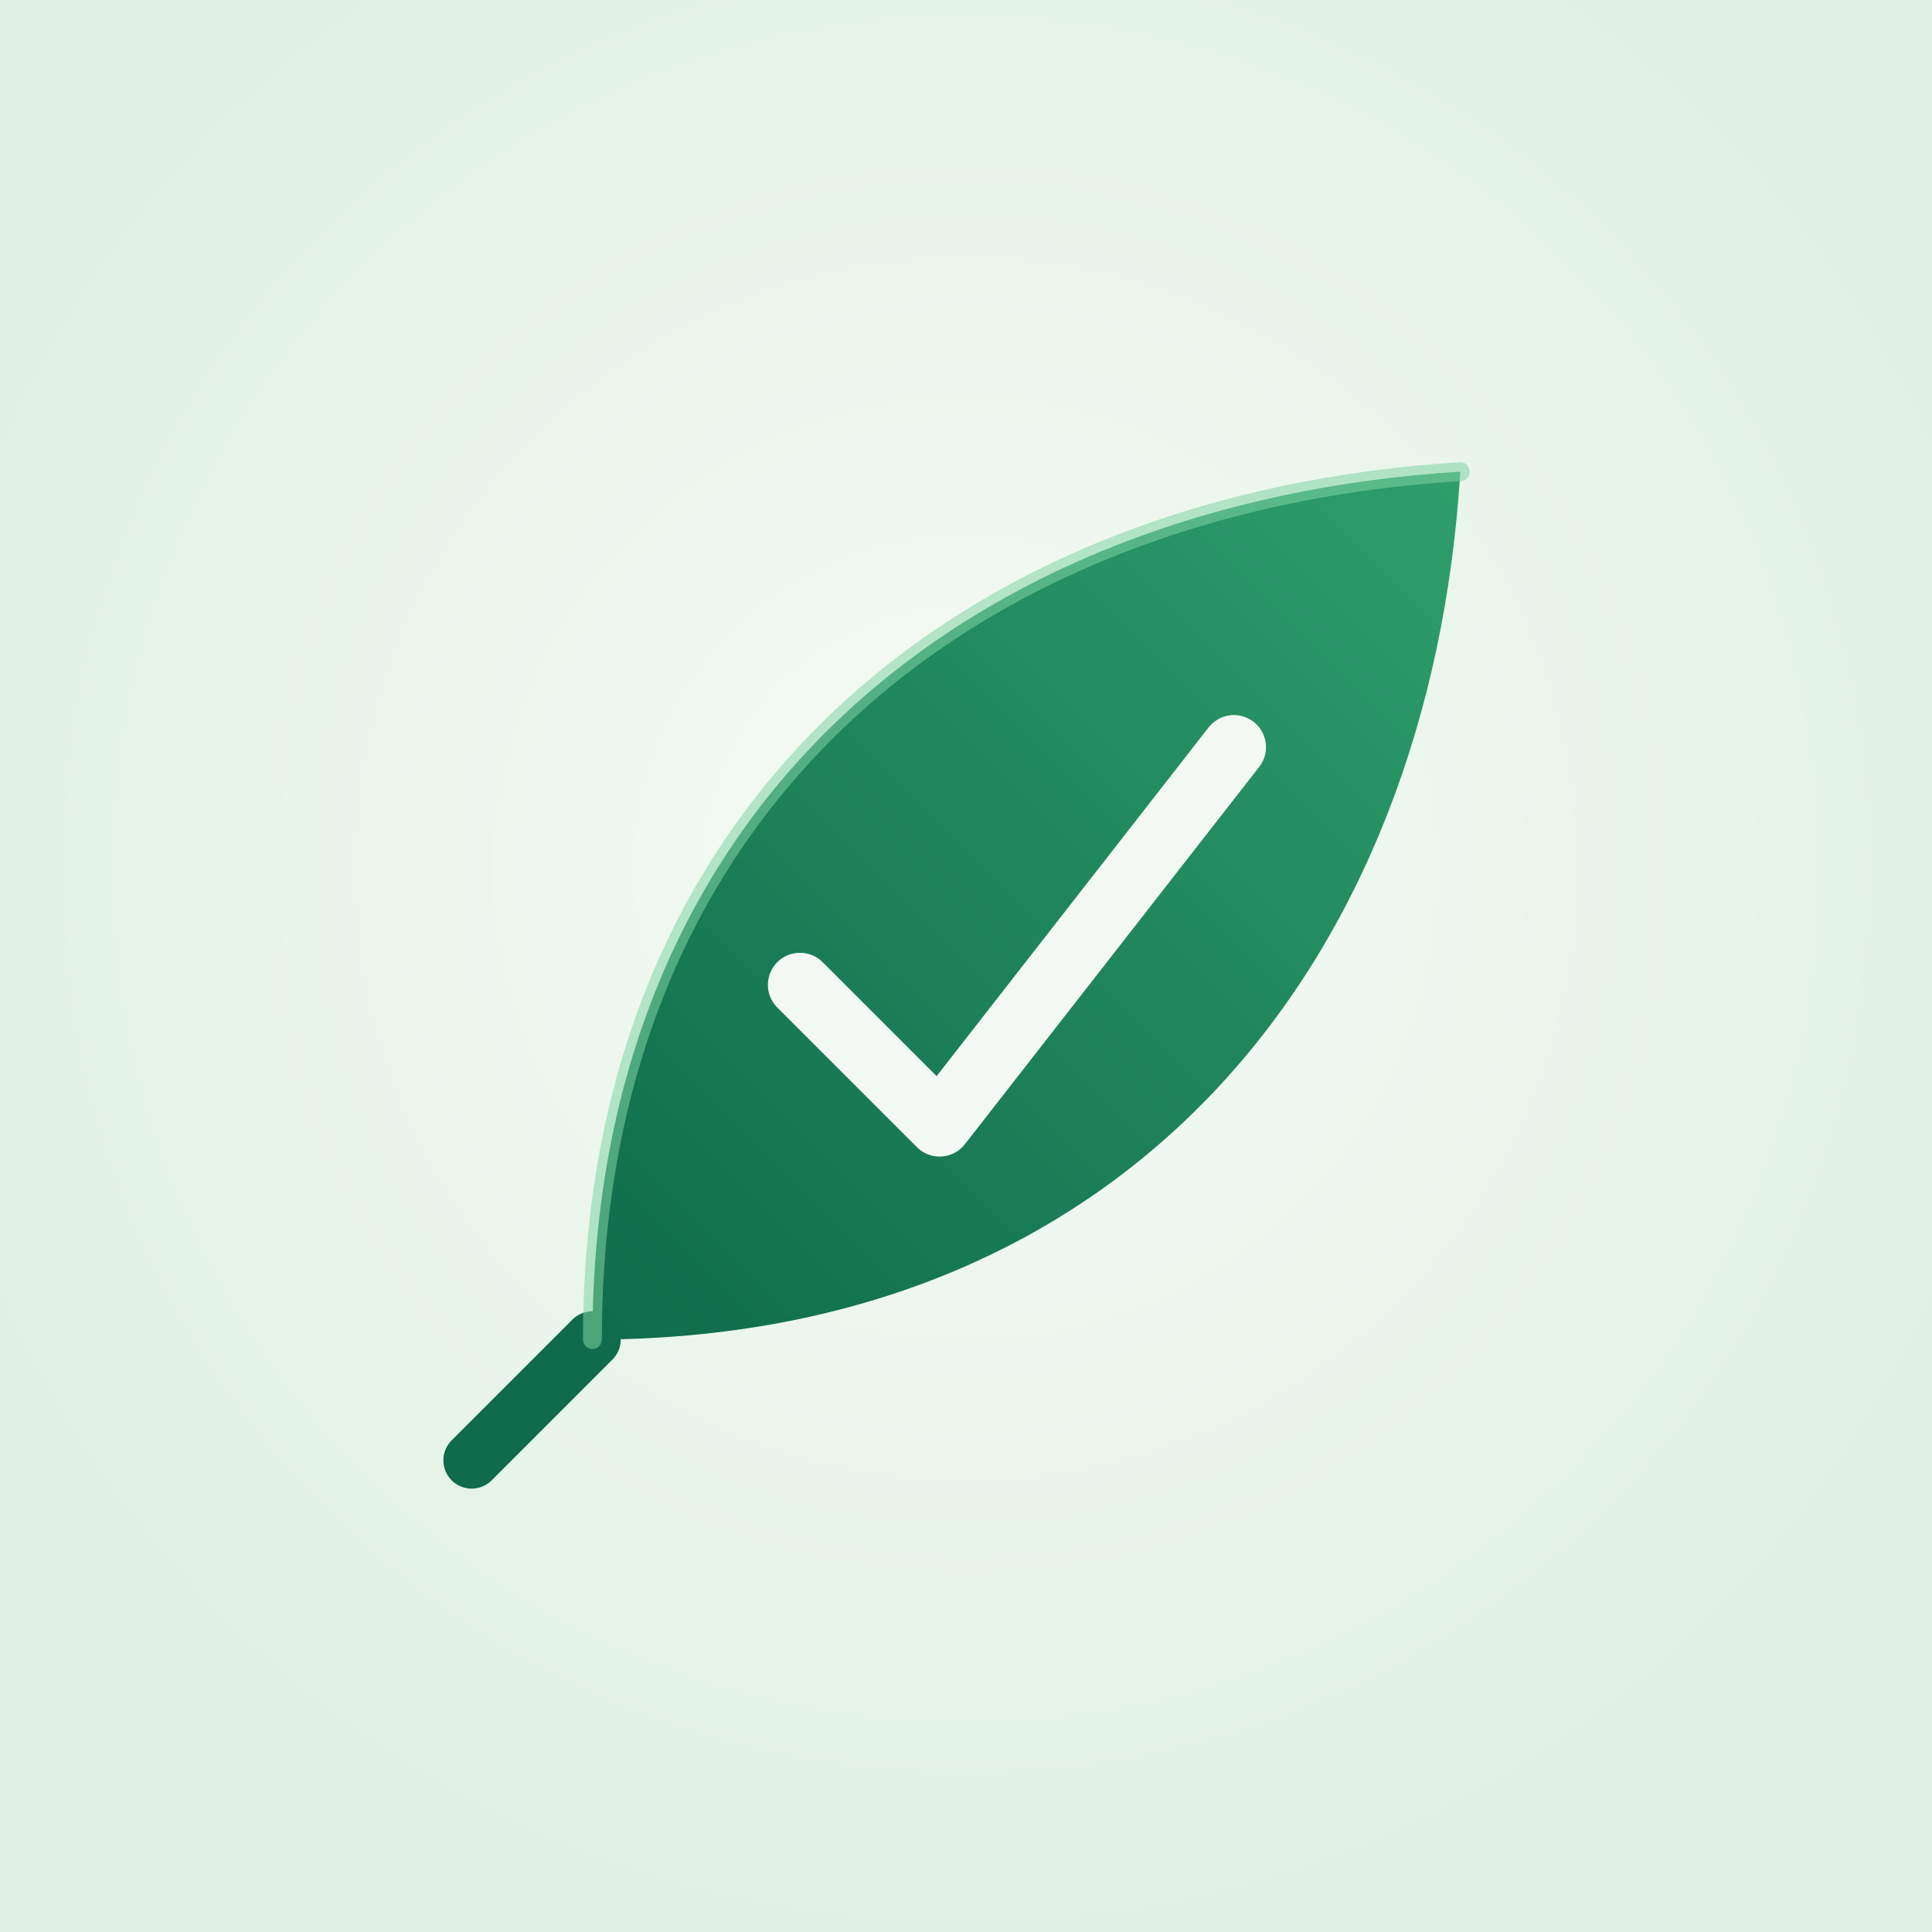
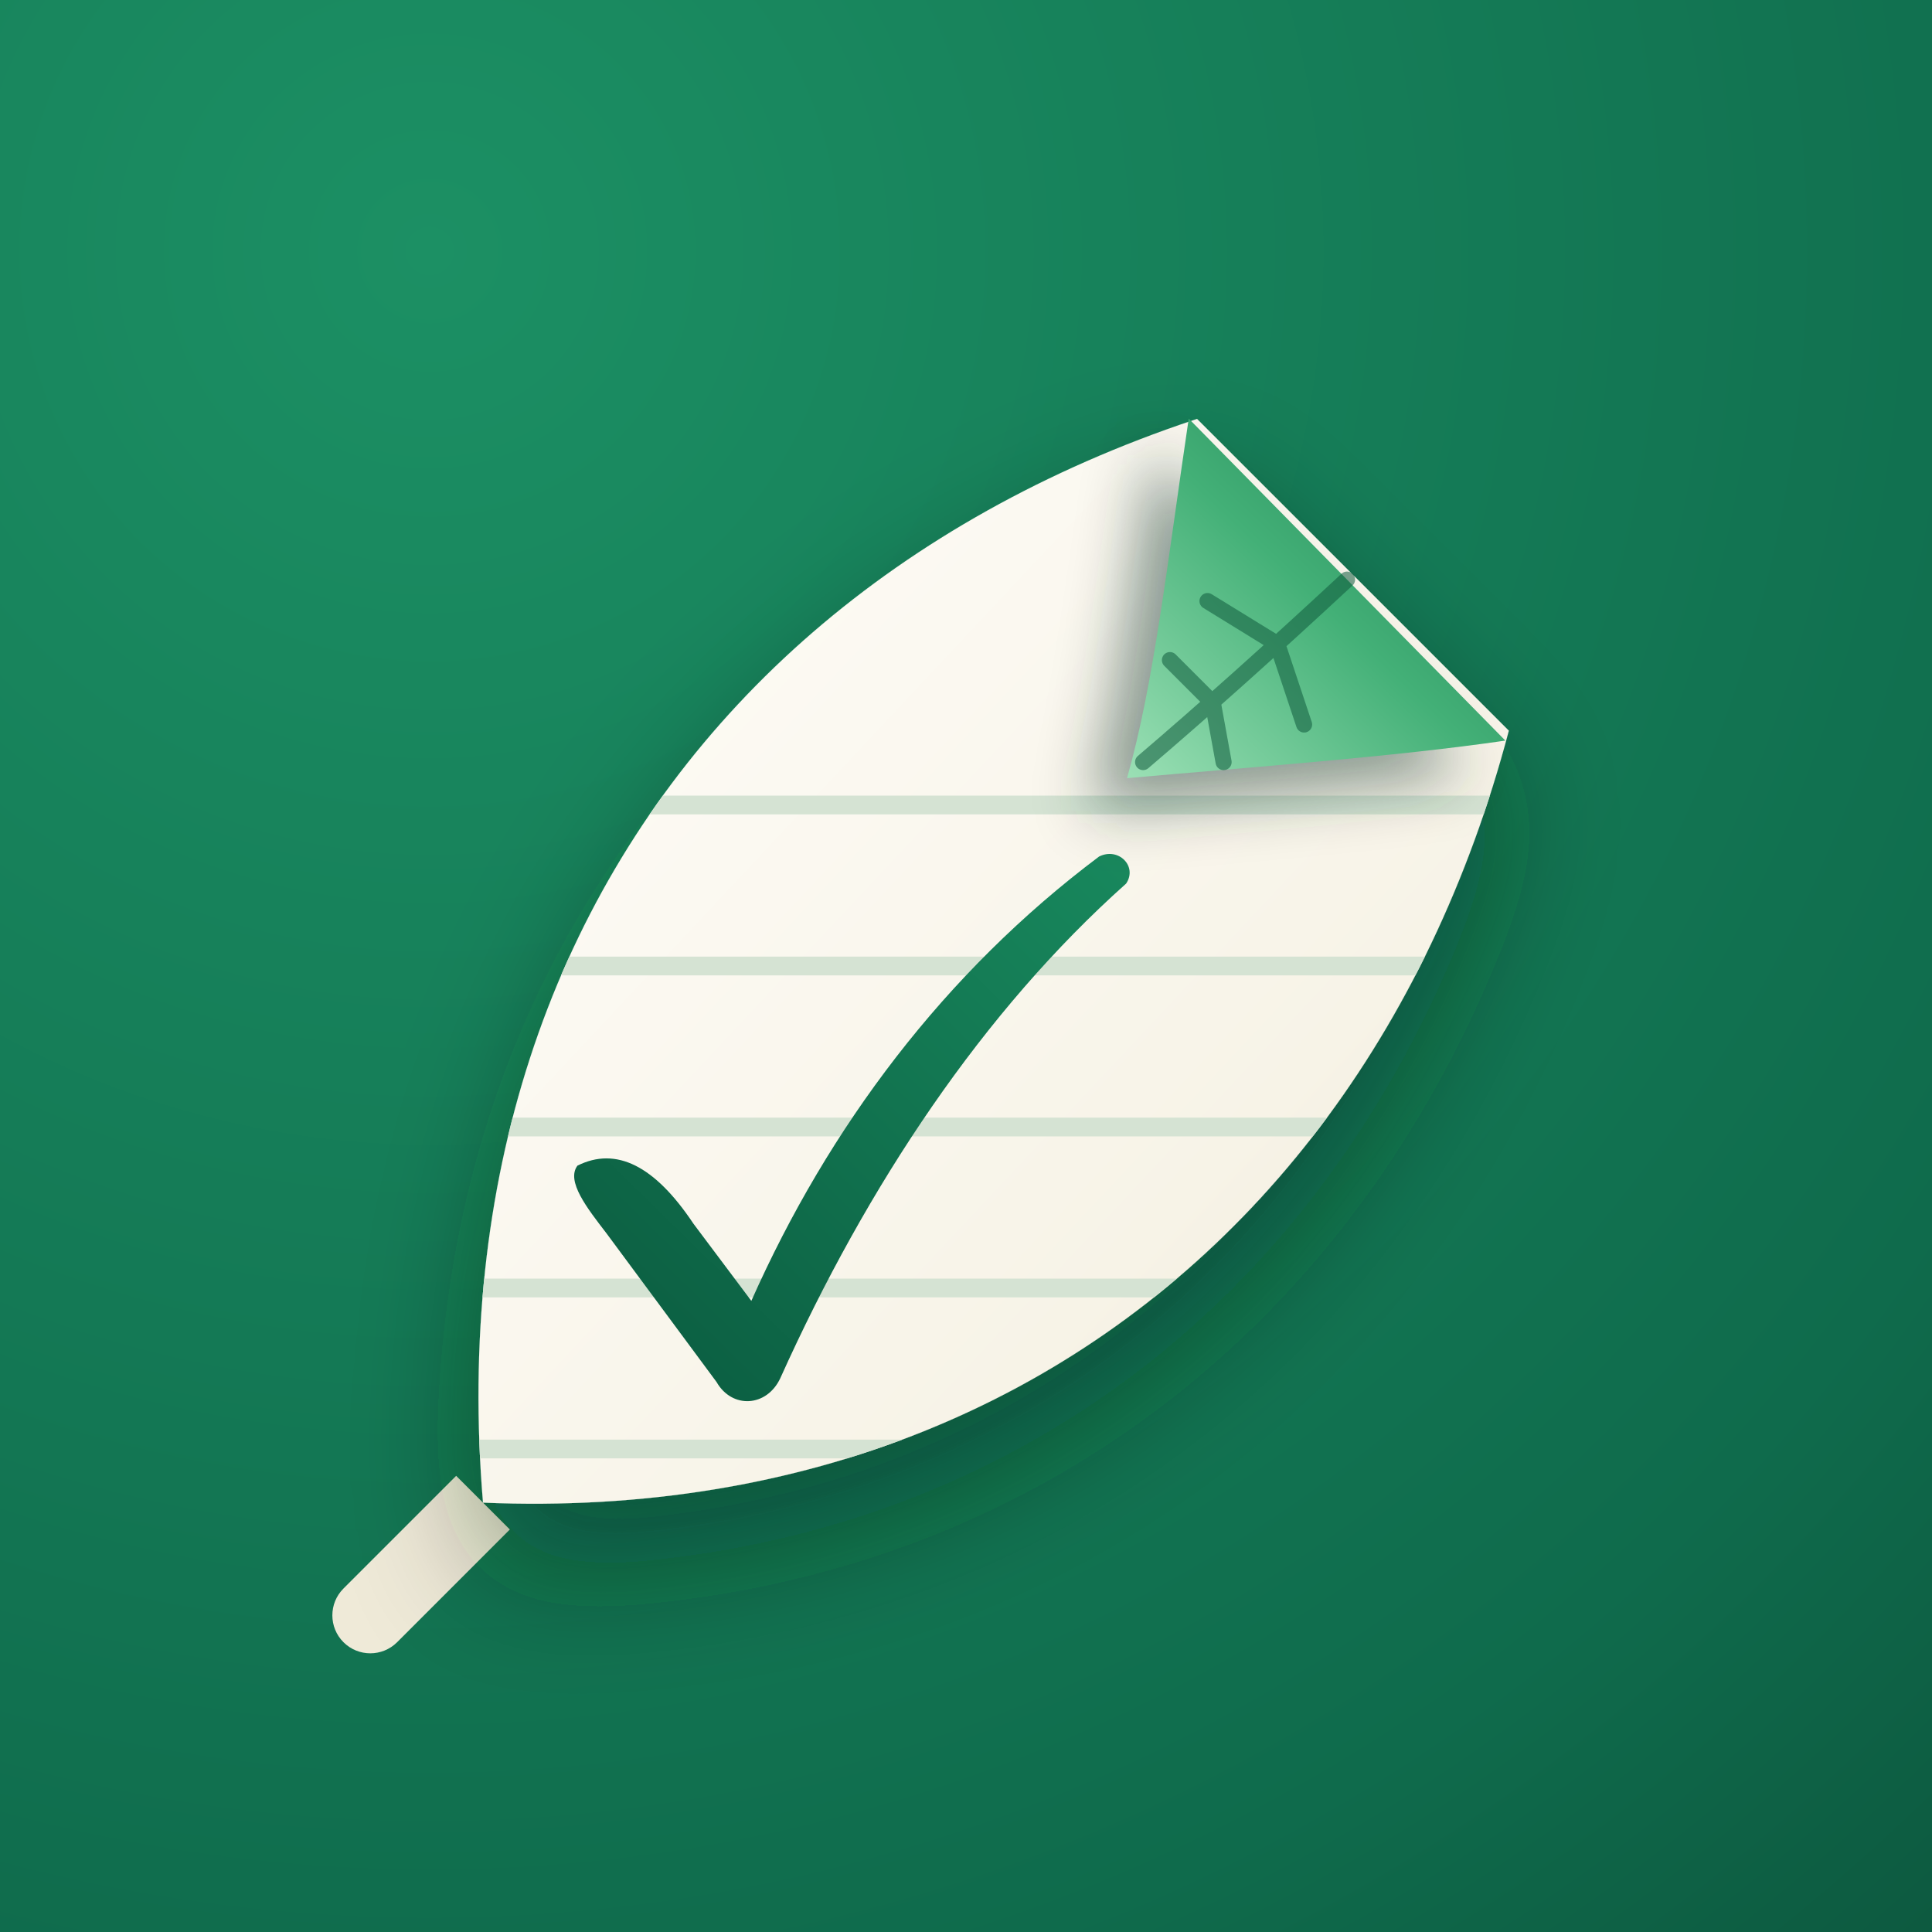
- <svg xmlns="http://www.w3.org/2000/svg" viewBox="0 0 512 512" width="512" height="512">
+ <svg xmlns="http://www.w3.org/2000/svg" viewBox="18 18 72 72" width="512" height="512">
  <defs>
-     <radialGradient id="fundo" cx="50%" cy="45%" r="65%">
-       <stop offset="0" stop-color="#F6FBF6" />
-       <stop offset="1" stop-color="#DCEFE1" />
+     <radialGradient id="bg" cx=".32" cy=".26" r="1">
+       <stop offset="0" stop-color="#1C9064" />
+       <stop offset=".6" stop-color="#0F6B4C" />
+       <stop offset="1" stop-color="#093F2D" />
    </radialGradient>
-     <linearGradient id="folhaCor" x1="0" y1="1" x2="1" y2="0">
-       <stop offset="0" stop-color="#0F6B4C" />
-       <stop offset="1" stop-color="#2E9E6B" />
+     <linearGradient id="paper" x1="0" y1="0" x2="1" y2="1">
+       <stop offset="0" stop-color="#FFFEFA" />
+       <stop offset=".7" stop-color="#F7F3E7" />
+       <stop offset="1" stop-color="#E9E3CF" />
    </linearGradient>
+     <linearGradient id="flap" x1="1" y1="0" x2="0" y2="1">
+       <stop offset="0" stop-color="#1A7A50" />
+       <stop offset=".5" stop-color="#43B077" />
+       <stop offset="1" stop-color="#9BE0B5" />
+     </linearGradient>
+     <linearGradient id="ink" x1="0" y1="1" x2="1" y2="0">
+       <stop offset="0" stop-color="#0A5A3F" />
+       <stop offset="1" stop-color="#18885D" />
+     </linearGradient>
+     <filter id="drop" x="-40%" y="-40%" width="180%" height="180%">
+       <feDropShadow dx="0" dy="2.4" stdDeviation="2.4" flood-color="#03231A" flood-opacity=".42" />
+     </filter>
+     <filter id="blur" x="-60%" y="-60%" width="220%" height="220%">
+       <feGaussianBlur stdDeviation="1.1" />
+     </filter>
+     <clipPath id="cut">
+       <path d="M-21 -50L160 131L160 160L-50 160L-50 -50Z" />
+     </clipPath>
+     <clipPath id="leaf">
+       <path d="M36 74C34 50 50 33 76 31C76 57 60 75 36 74Z" />
+     </clipPath>
  </defs>
-   <rect width="512" height="512" fill="url(#fundo)" />
-   <g transform="translate(7 -7)">
-     <path d="M150 362 L118 394" stroke="#0F6B4C" stroke-width="15" stroke-linecap="round" />
-     <path d="M150 362 C150 220 250 140 380 132 C372 262 292 362 150 362 Z" fill="url(#folhaCor)" />
-     <path d="M150 362 C150 220 250 140 380 132" fill="none" stroke="#7FD3A2" stroke-width="5" stroke-linecap="round" opacity=".55" />
-     <path d="M205 268 L242 305 L320 205" fill="none" stroke="#F3F8F3" stroke-width="17" stroke-linecap="round" stroke-linejoin="round" />
+   <rect width="108" height="108" fill="url(#bg)" />
+   <path d="M35 73L37 75L32.8 79.2A1.4 1.4 0 0 1 30.8 77.2Z" fill="#EFEAD8" />
+   <g filter="url(#drop)">
+     <g clip-path="url(#cut)">
+       <path d="M36 74C34 50 50 33 76 31C76 57 60 75 36 74Z" fill="url(#paper)" />
+       <g clip-path="url(#leaf)">
+         <path d="M28 48H82M28 54H82M28 60H82M28 66H82M28 72H82" stroke="#D5E3D3" stroke-width=".7" />
+       </g>
+     </g>
  </g>
+   <path d="M41 52C43 51 45 52 47 55L50 59C54 50 60 42 68 36C69 35.5 70 36.5 69.4 37.4C62 44 56 53 51.5 63C50.8 64.5 49 64.6 48.2 63.2L42.5 55.5C41.5 54.2 40.4 52.8 41 52Z" fill="url(#ink)" transform="translate(10 24) scale(.72)" />
+   <path d="M62.3 33.6C61.5 39 61 43.5 60 47C64.5 46.6 70 46.2 74.1 45.6Z" fill="#03251A" opacity=".45" filter="url(#blur)" transform="translate(-1.4 1.2)" />
+   <path d="M62.3 33.6C61.5 39 61 43.5 60 47C64.5 46.6 70 46.2 74.1 45.6Z" fill="url(#flap)" />
+   <path d="M68.2 39.6Q64 43.5 60.6 46.4M65.6 42L63 40.4M65.6 42L66.6 45M63.2 44.2L61.6 42.6M63.2 44.2L63.6 46.4" fill="none" stroke="#0E5A3D" stroke-width=".6" stroke-linecap="round" opacity=".55" />
</svg>
